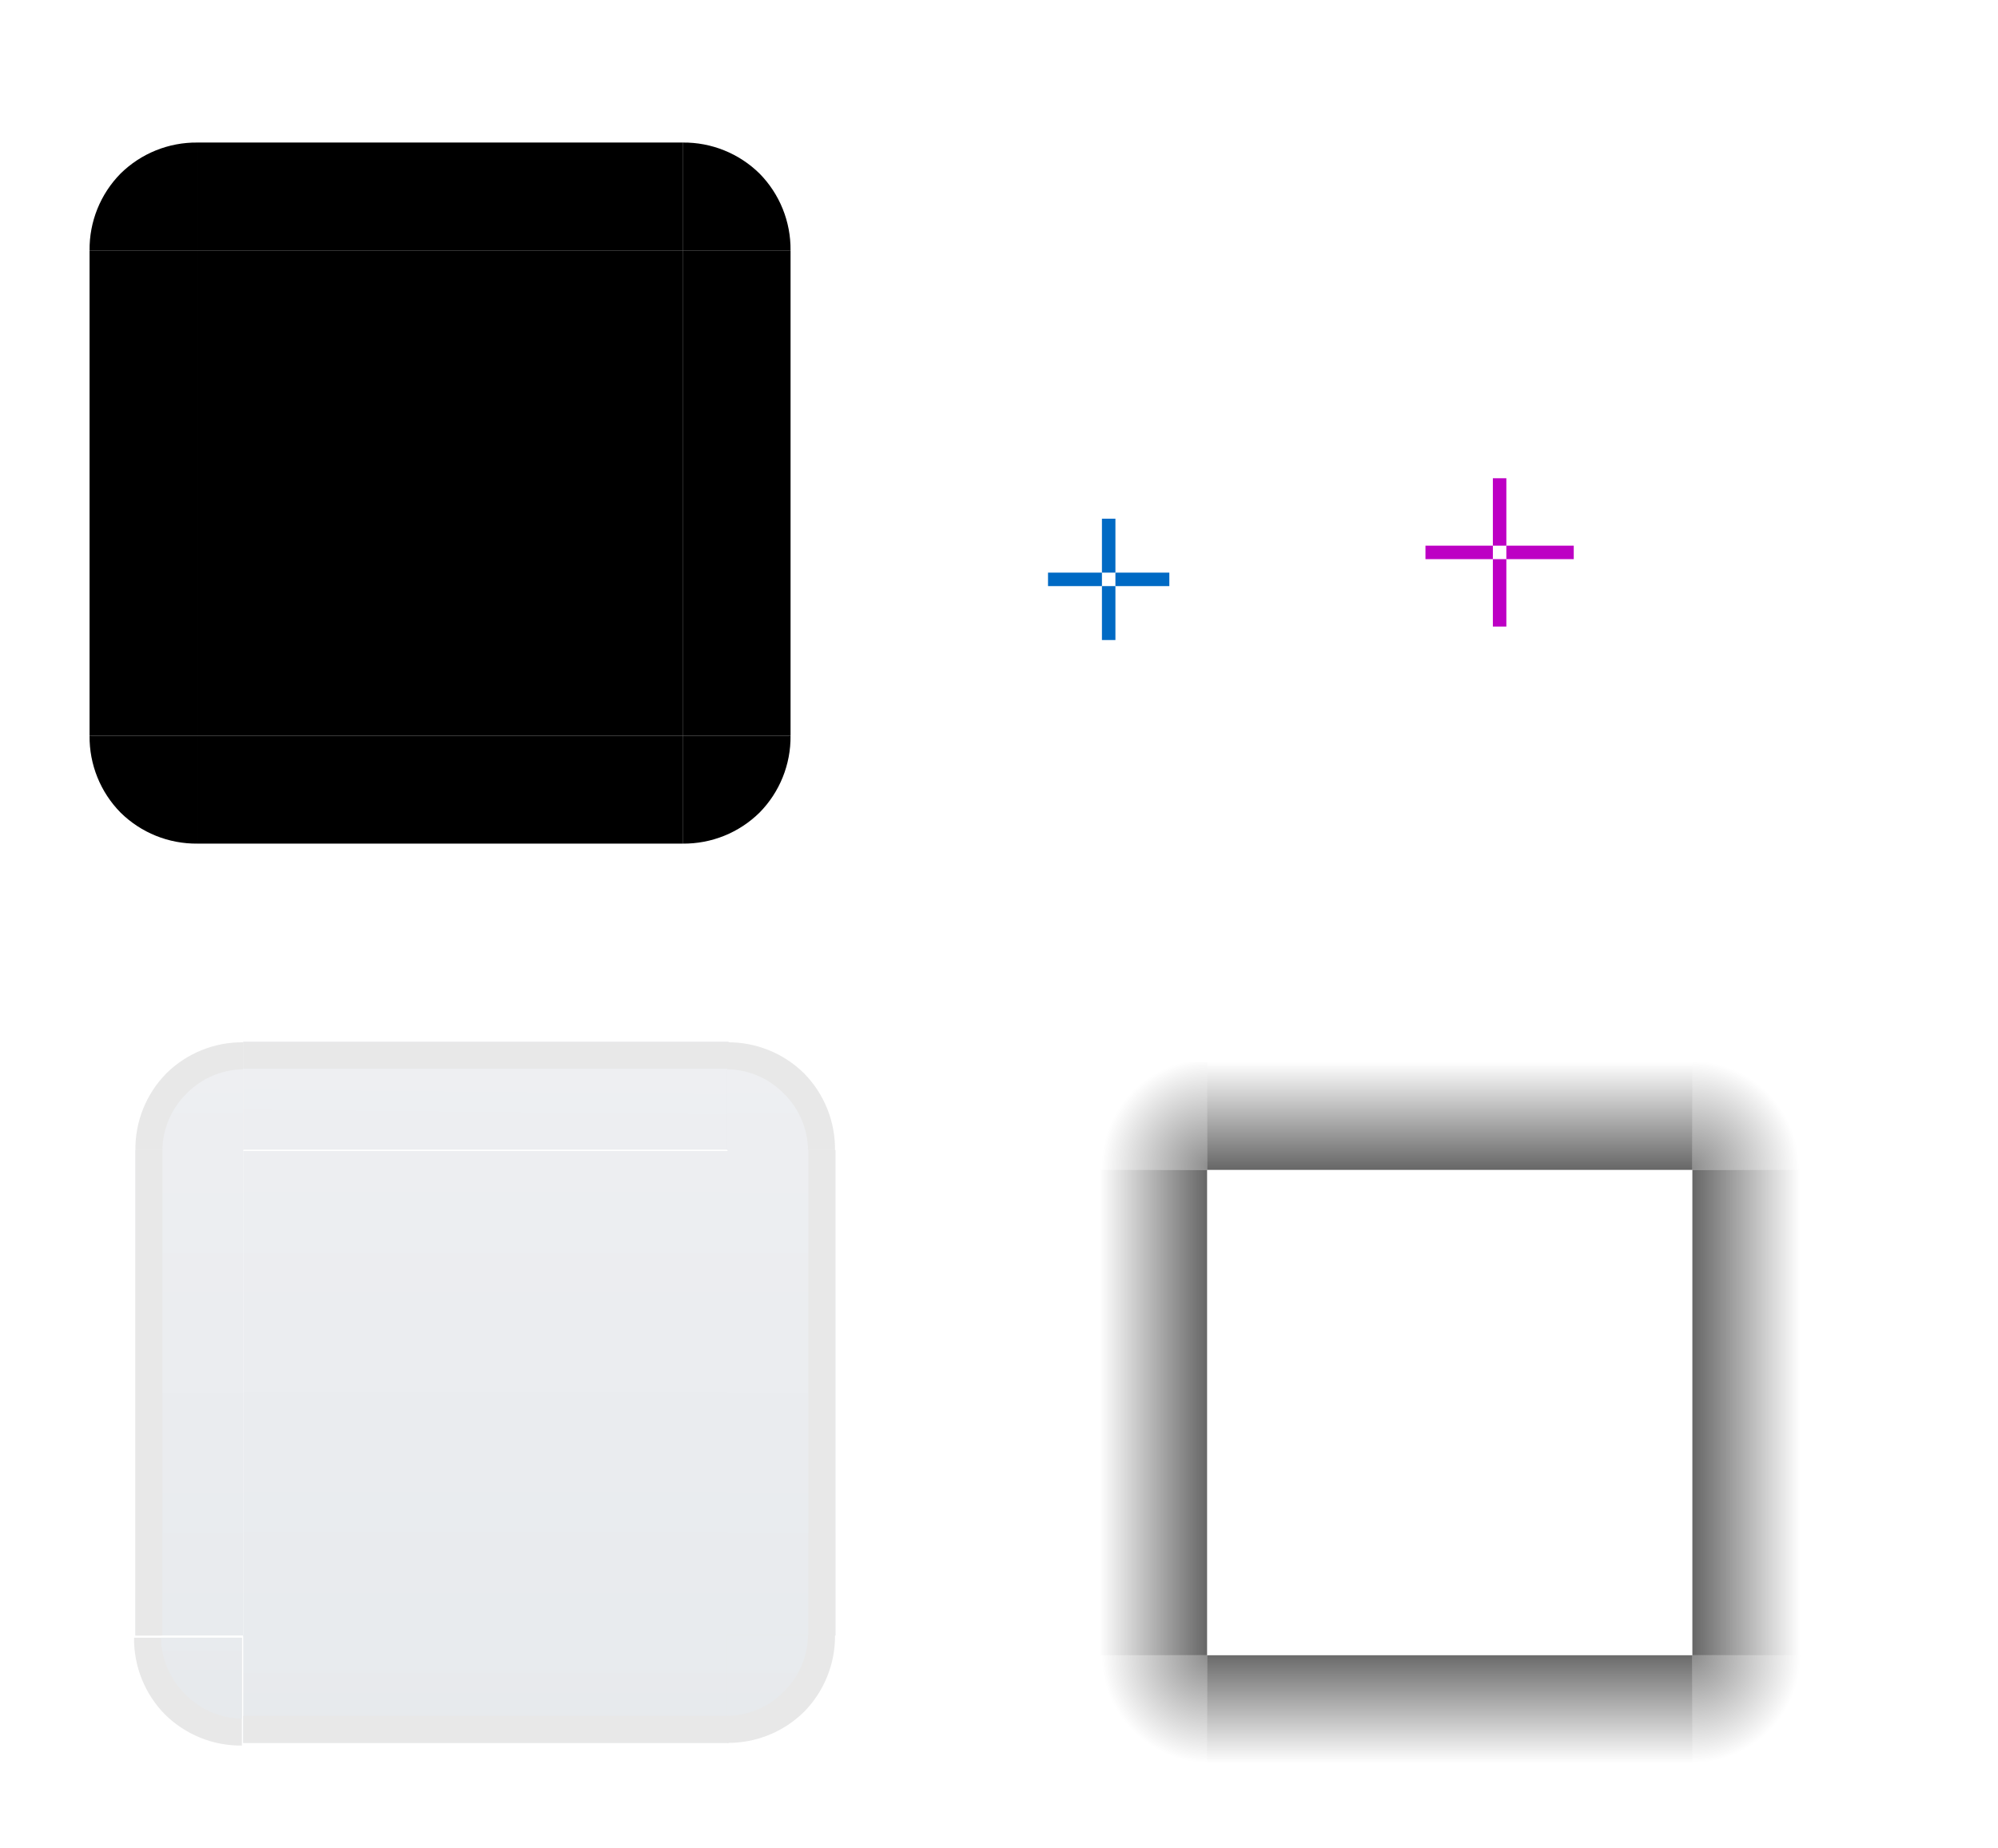
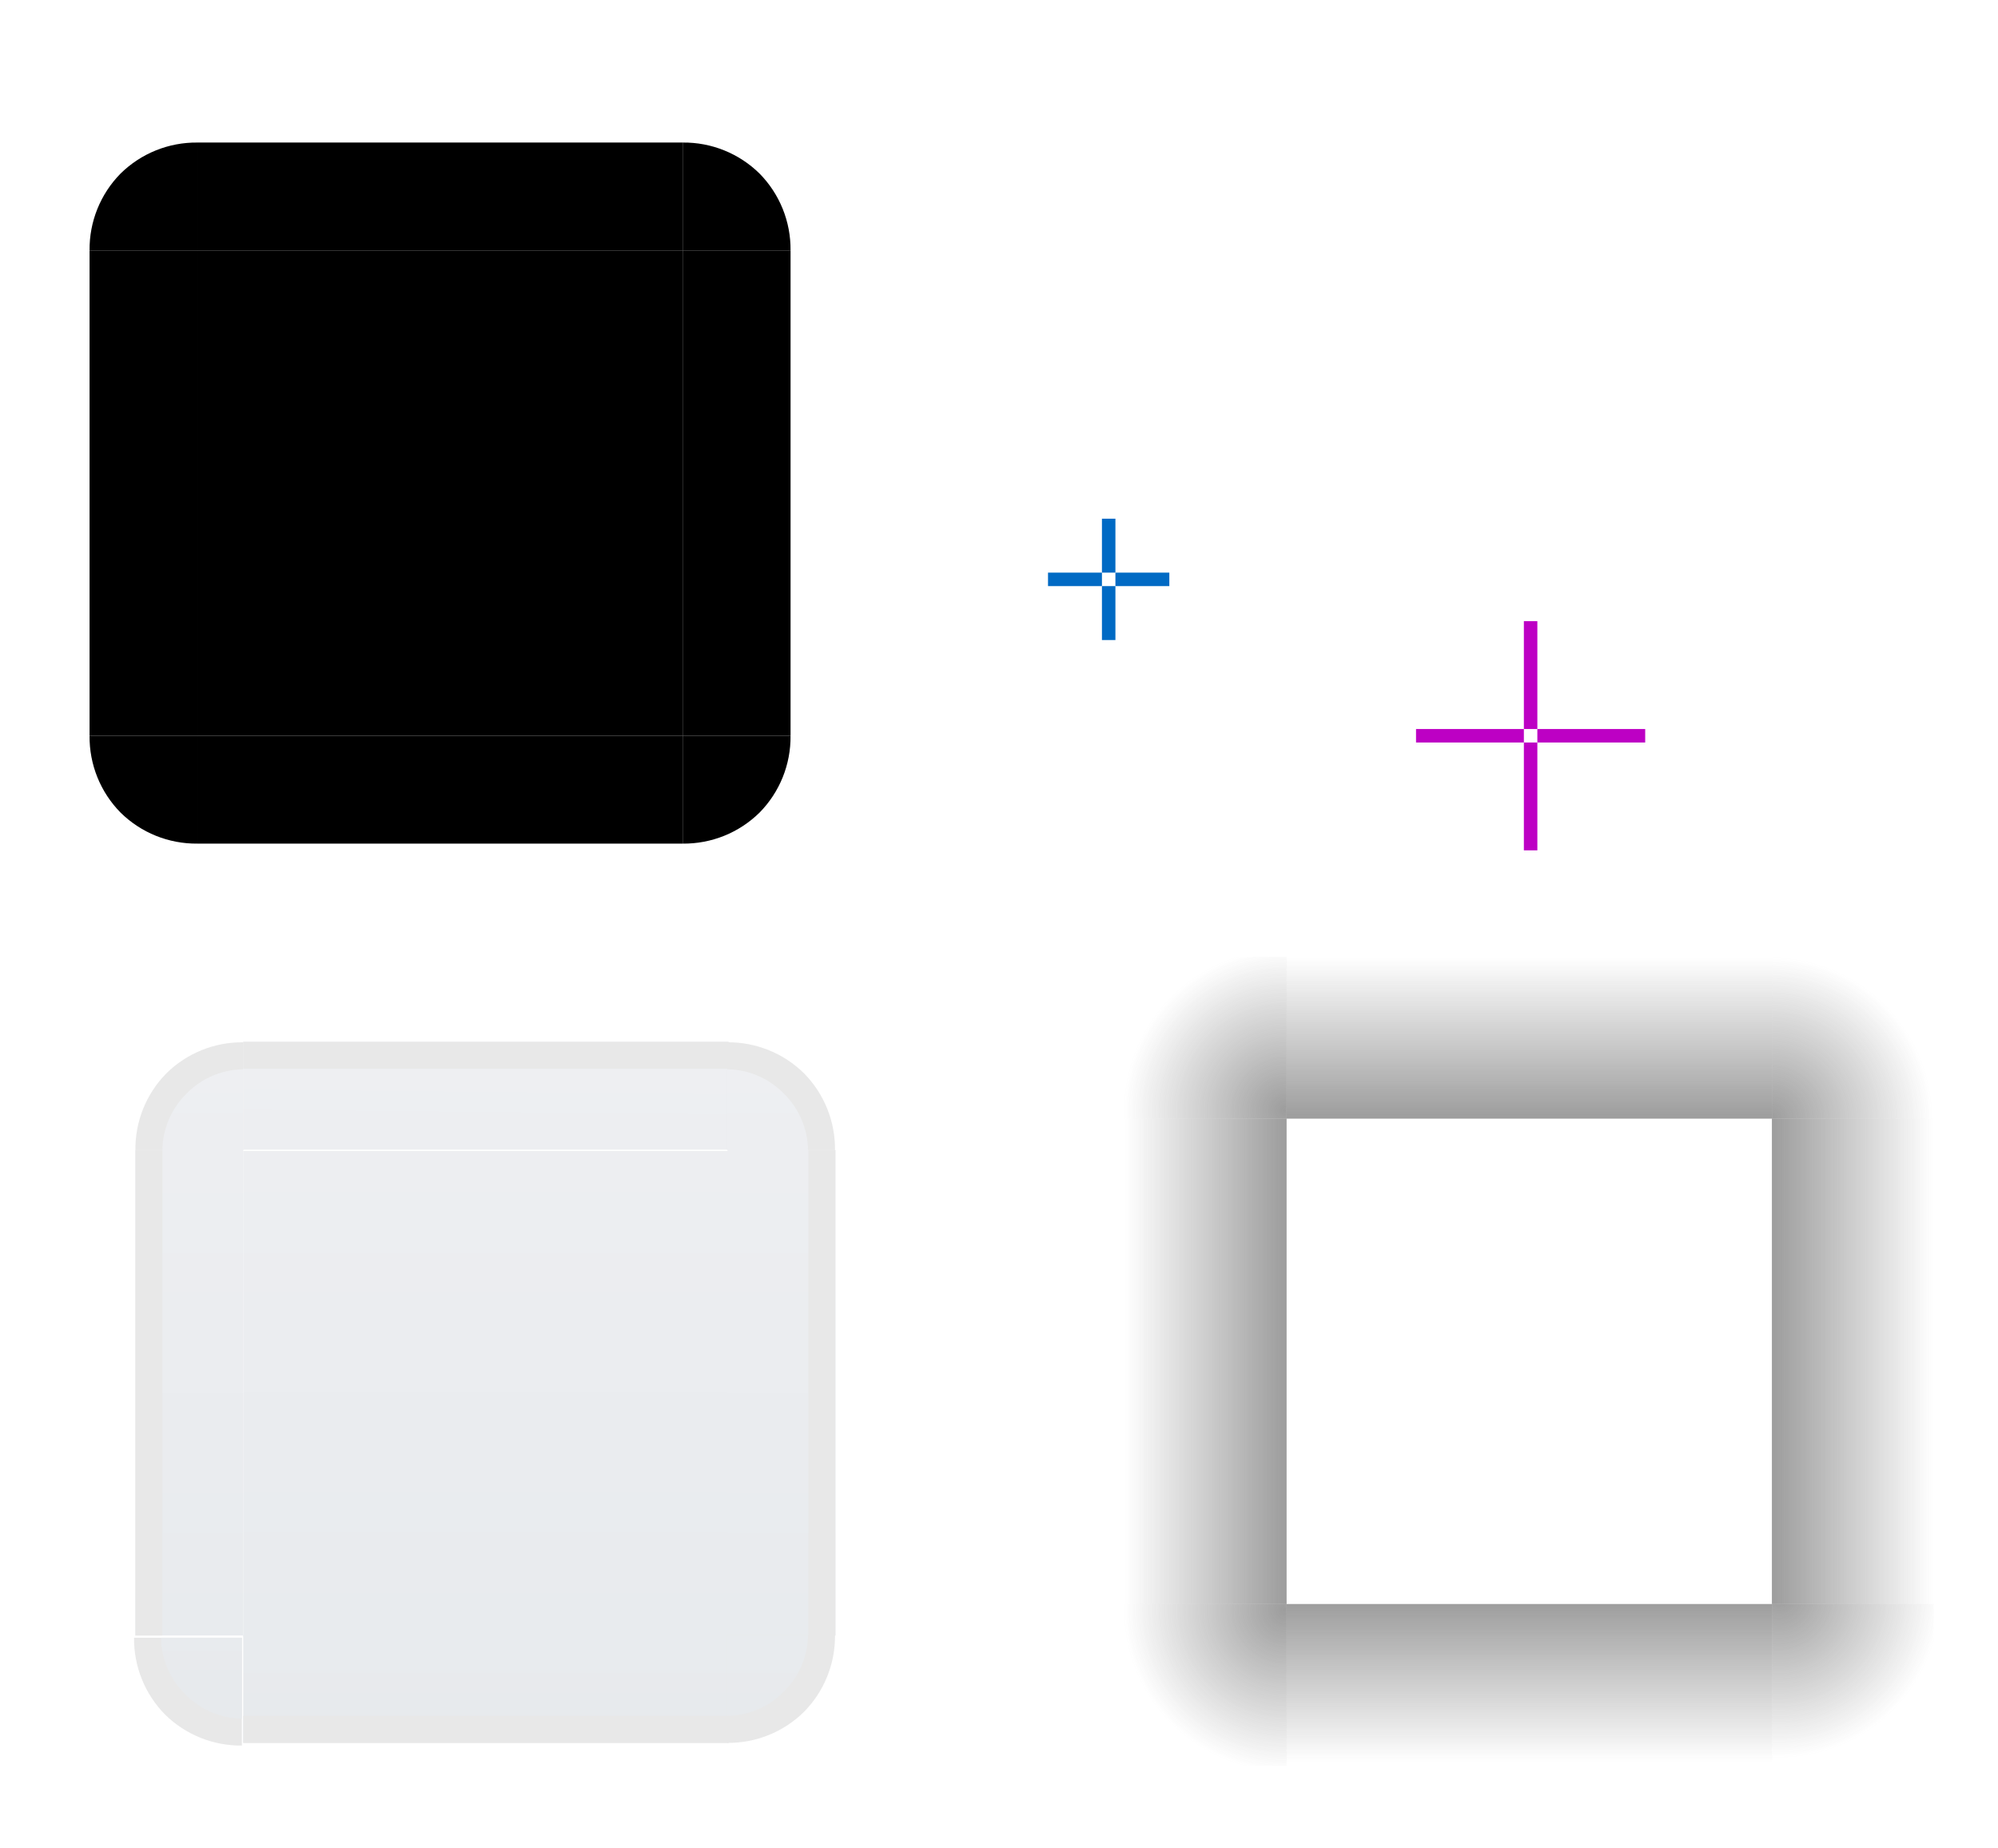
<svg xmlns="http://www.w3.org/2000/svg" xmlns:ns1="http://www.openswatchbook.org/uri/2009/osb" xmlns:xlink="http://www.w3.org/1999/xlink" width="148.216" height="137.016" id="svg3642" version="1.0" viewBox="0 0 148.216 137.016">
  <defs id="defs3644">
    <linearGradient id="linearGradient1038" ns1:paint="solid">
      <stop style="stop-color:#000000;stop-opacity:1;" offset="0" id="stop1036" />
    </linearGradient>
    <linearGradient id="linearGradient1032" ns1:paint="solid">
      <stop style="stop-color:#000000;stop-opacity:1;" offset="0" id="stop1030" />
    </linearGradient>
    <linearGradient id="linearGradient1026" ns1:paint="solid">
      <stop style="stop-color:#000000;stop-opacity:1;" offset="0" id="stop1024" />
    </linearGradient>
    <linearGradient id="linearGradient1020" ns1:paint="solid">
      <stop style="stop-color:#000000;stop-opacity:1;" offset="0" id="stop1018" />
    </linearGradient>
    <linearGradient id="border" ns1:paint="solid">
      <stop style="stop-color:#e8e8e8;stop-opacity:1;" offset="0" id="stop1012" />
    </linearGradient>
    <linearGradient id="bgnew">
      <stop id="stop958" offset="0" style="stop-color:#e7eaed;stop-opacity:1" />
      <stop id="stop960" offset="1" style="stop-color:#eeeff2;stop-opacity:1" />
    </linearGradient>
-     <linearGradient id="linearGradient1165">
-       <stop style="stop-color:#000000;stop-opacity:1;" offset="0" id="stop1161" />
-       <stop style="stop-color:#000000;stop-opacity:0;" offset="1" id="stop1163" />
-     </linearGradient>
-     <linearGradient id="linearGradient1157">
-       <stop style="stop-color:#000000;stop-opacity:1;" offset="0" id="stop1153" />
-       <stop style="stop-color:#000000;stop-opacity:0;" offset="1" id="stop1155" />
-     </linearGradient>
-     <linearGradient id="linearGradient1149">
-       <stop style="stop-color:#000000;stop-opacity:1;" offset="0" id="stop1145" />
-       <stop style="stop-color:#000000;stop-opacity:0;" offset="1" id="stop1147" />
-     </linearGradient>
-     <linearGradient id="linearGradient1141">
-       <stop style="stop-color:#000000;stop-opacity:0.744" offset="0" id="stop1137" />
-       <stop style="stop-color:#000000;stop-opacity:0;" offset="1" id="stop1139" />
-     </linearGradient>
    <linearGradient ns1:paint="solid" id="mask">
      <stop id="stop896" offset="0" style="stop-color:#000000;stop-opacity:1;" />
-     </linearGradient>
-     <linearGradient id="linearGradient888">
-       <stop style="stop-color:#000000;stop-opacity:0.744" offset="0" id="stop884" />
-       <stop style="stop-color:#000000;stop-opacity:0;" offset="1" id="stop886" />
-     </linearGradient>
-     <linearGradient id="linearGradient882">
-       <stop style="stop-color:#000000;stop-opacity:0.744" offset="0" id="stop878" />
-       <stop style="stop-color:#000000;stop-opacity:0;" offset="1" id="stop880" />
-     </linearGradient>
-     <linearGradient id="linearGradient876">
-       <stop style="stop-color:#000000;stop-opacity:0.744" offset="0" id="stop872" />
-       <stop style="stop-color:#000000;stop-opacity:0;" offset="1" id="stop874" />
-     </linearGradient>
-     <radialGradient r="1.5" fy="304.6" fx="300.1" cy="304.6" cx="300.1" gradientTransform="matrix(-5.333,0,0,-5.333,1855,1976)" gradientUnits="userSpaceOnUse" id="radialGradient932" xlink:href="#linearGradient882" />
-     <radialGradient r="1.5" fy="304.6" fx="300.1" cy="304.6" cx="300.1" gradientTransform="matrix(5.333,0,0,-5.333,-1310,1976)" gradientUnits="userSpaceOnUse" id="radialGradient928" xlink:href="#linearGradient888" />
-     <radialGradient r="1.5" fy="304.4" fx="300.1" cy="304.4" cx="300.1" gradientTransform="matrix(-5.333,0,0,5.333,1855,-1308)" gradientUnits="userSpaceOnUse" id="radialGradient924" xlink:href="#linearGradient876" />
-     <linearGradient y2="304.6" x2="261.2" y1="301.6" x1="261.2" gradientTransform="matrix(0.75,0,0,-2.667,65.34,1164)" gradientUnits="userSpaceOnUse" id="linearGradient883" xlink:href="#linearGradient861" />
-     <linearGradient id="linearGradient861">
-       <stop id="stop857" offset="0" style="stop-color:#000000;stop-opacity:0" />
-       <stop id="stop859" offset="1" style="stop-color:#000000;stop-opacity:0.966" />
    </linearGradient>
    <linearGradient y2="202.6" x2="-301.8" y1="202.6" x1="-304.8" gradientTransform="matrix(2.667,0,0,0.75,565.5,45.57)" gradientUnits="userSpaceOnUse" id="linearGradient933" xlink:href="#mask" />
    <linearGradient y2="328.8" x2="229.6" y1="328.8" x1="226.6" gradientTransform="matrix(2.667,0,0,0.75,-388.8,18.8)" gradientUnits="userSpaceOnUse" id="linearGradient935" xlink:href="#mask" />
    <linearGradient y2="202.6" x2="-352.8" y1="202.6" x1="-355.8" gradientTransform="matrix(2.667,0,0,0.75,657.5,45.57)" gradientUnits="userSpaceOnUse" id="linearGradient937" xlink:href="#mask" />
    <linearGradient y2="328.8" x2="226.6" y1="328.8" x1="178.6" gradientTransform="matrix(0.75,0,0,0.75,45.57,18.8)" gradientUnits="userSpaceOnUse" id="linearGradient939" xlink:href="#mask" />
    <linearGradient y2="328.8" x2="178.6" y1="328.8" x1="175.6" gradientTransform="matrix(2.667,0,0,0.75,-296.8,18.8)" gradientUnits="userSpaceOnUse" id="linearGradient941" xlink:href="#mask" />
    <linearGradient gradientTransform="translate(0.9156,69.4)" y2="-312.8" x2="222.6" y1="-312.8" x1="214.6" gradientUnits="userSpaceOnUse" id="linearGradient943" xlink:href="#mask" />
    <linearGradient y2="-312.8" x2="222.6" y1="-312.8" x1="214.6" gradientTransform="translate(-394.1,69.4)" gradientUnits="userSpaceOnUse" id="linearGradient945" xlink:href="#mask" />
    <linearGradient y2="-312.8" x2="222.6" y1="-312.8" x1="214.6" gradientTransform="translate(0.9172,600.2)" gradientUnits="userSpaceOnUse" id="linearGradient947" xlink:href="#mask" />
    <linearGradient y2="-312.8" x2="222.6" y1="-312.8" x1="214.6" gradientTransform="translate(-394.1,600.2)" gradientUnits="userSpaceOnUse" id="linearGradient949" xlink:href="#mask" />
-     <radialGradient xlink:href="#linearGradient1141" id="radialGradient1143" cx="302.5" cy="303.6" fx="302.5" fy="303.6" r="4" gradientUnits="userSpaceOnUse" gradientTransform="matrix(2,5.33e-5,2.492e-5,1.999,-314.7,-291.4)" />
-     <linearGradient xlink:href="#linearGradient1149" id="linearGradient1151" x1="290.4" y1="333.6" x2="298.4" y2="333.6" gradientUnits="userSpaceOnUse" />
-     <linearGradient xlink:href="#linearGradient1157" id="linearGradient1159" x1="254.4" y1="315.6" x2="254.4" y2="307.6" gradientUnits="userSpaceOnUse" />
-     <linearGradient xlink:href="#linearGradient1165" id="linearGradient1167" x1="254.4" y1="329.3" x2="246.4" y2="329.3" gradientUnits="userSpaceOnUse" />
    <linearGradient xlink:href="#bgnew" id="linearGradient927" x1="182.9" y1="358.1" x2="182.9" y2="306.1" gradientUnits="userSpaceOnUse" />
    <linearGradient xlink:href="#bgnew" id="linearGradient936" x1="178.6" y1="334.3" x2="230.6" y2="334.8" gradientUnits="userSpaceOnUse" />
    <linearGradient xlink:href="#bgnew" id="linearGradient944" x1="230.6" y1="349.1" x2="178.6" y2="349.1" gradientUnits="userSpaceOnUse" />
    <linearGradient xlink:href="#bgnew" id="linearGradient970" x1="228.1" y1="-360.9" x2="228" y2="-308.7" gradientUnits="userSpaceOnUse" />
    <linearGradient xlink:href="#bgnew" id="linearGradient978" x1="222.6" y1="360.8" x2="222.6" y2="308.8" gradientUnits="userSpaceOnUse" />
    <linearGradient xlink:href="#bgnew" id="linearGradient986" x1="227.9" y1="-310.9" x2="227.9" y2="-358.9" gradientUnits="userSpaceOnUse" />
    <linearGradient xlink:href="#bgnew" id="linearGradient994" x1="228.1" y1="-360.7" x2="228.1" y2="-308.7" gradientUnits="userSpaceOnUse" />
    <linearGradient xlink:href="#bgnew" id="linearGradient1002" x1="222.7" y1="360.8" x2="222.7" y2="308.8" gradientUnits="userSpaceOnUse" />
    <linearGradient xlink:href="#bgnew" id="linearGradient1010" x1="228" y1="-308.7" x2="228" y2="-360.7" gradientUnits="userSpaceOnUse" />
    <linearGradient xlink:href="#border" id="linearGradient1016" x1="228.6" y1="334.8" x2="230.6" y2="334.8" gradientUnits="userSpaceOnUse" />
    <linearGradient xlink:href="#border" id="linearGradient1022" x1="228" y1="-312.7" x2="236" y2="-312.7" gradientUnits="userSpaceOnUse" />
    <linearGradient xlink:href="#border" id="linearGradient1028" x1="228.6" y1="334.8" x2="230.6" y2="334.8" gradientUnits="userSpaceOnUse" />
    <linearGradient xlink:href="#border" id="linearGradient1034" x1="228" y1="-312.7" x2="236" y2="-312.7" gradientUnits="userSpaceOnUse" />
    <linearGradient xlink:href="#border" id="linearGradient1040" x1="228" y1="-312.7" x2="236" y2="-312.7" gradientUnits="userSpaceOnUse" />
    <linearGradient xlink:href="#border" id="linearGradient1042" x1="228.6" y1="334.8" x2="230.6" y2="334.8" gradientUnits="userSpaceOnUse" />
    <linearGradient xlink:href="#border" id="linearGradient1044" x1="228" y1="-312.7" x2="236" y2="-312.7" gradientUnits="userSpaceOnUse" />
    <linearGradient xlink:href="#border" id="linearGradient1046" x1="228.6" y1="334.8" x2="230.6" y2="334.8" gradientUnits="userSpaceOnUse" />
+     <radialGradient r="1.5" fy="304.6" fx="300.1" cy="304.6" cx="300.1" gradientTransform="matrix(-8,0,0,-8,2661,2785)" gradientUnits="userSpaceOnUse" id="radialGradient932" xlink:href="#shadcorn" />
+     <linearGradient id="shadcorn">
+       <stop style="stop-color:#404040;stop-opacity:1" offset="0" id="stop1137" />
+       <stop style="stop-color:#404040;stop-opacity:0" offset="1" id="stop1139" />
+     </linearGradient>
+     <radialGradient r="1.5" fy="304.6" fx="300.1" cy="304.6" cx="300.1" gradientTransform="matrix(8,0,0,-8,-2104,2784)" gradientUnits="userSpaceOnUse" id="radialGradient928" xlink:href="#shadcorn" />
+     <radialGradient r="1.5" fy="304.4" fx="300.1" cy="304.4" cx="300.1" gradientTransform="matrix(-8,0,0,8,2661,-2124)" gradientUnits="userSpaceOnUse" id="radialGradient924" xlink:href="#shadcorn" />
+     <linearGradient xlink:href="#shad2" id="linearGradient1167" x1="254.4" y1="329.3" x2="246.4" y2="329.3" gradientUnits="userSpaceOnUse" gradientTransform="matrix(1.5,0,0,1,-121.3,-3.809)" />
+     <linearGradient id="shad2">
+       <stop id="stop929" offset="0" style="stop-color:#404040;stop-opacity:1" />
+       <stop id="stop939" offset="1" style="stop-color:#3f3f3f;stop-opacity:0" />
+     </linearGradient>
+     <linearGradient xlink:href="#shad2" id="linearGradient1151" x1="290.4" y1="333.6" x2="298.4" y2="333.6" gradientUnits="userSpaceOnUse" gradientTransform="matrix(1.5,0,0,1,-139.3,-3.809)" />
+     <linearGradient y2="301.6" x2="278.3" y1="304.6" x1="278.3" gradientTransform="matrix(0.75,0,0,-4,71.08,1566)" gradientUnits="userSpaceOnUse" id="linearGradient883" xlink:href="#shad2" />
+     <radialGradient xlink:href="#shadcorn" id="radialGradient1143" cx="302.5" cy="303.6" fx="302.5" fy="303.6" r="4" gradientUnits="userSpaceOnUse" gradientTransform="matrix(3,7.995e-5,3.738e-5,2.999,-611.3,-598.7)" />
+     <linearGradient xlink:href="#shad2" id="linearGradient1159" x1="254.4" y1="315.6" x2="254.4" y2="307.6" gradientUnits="userSpaceOnUse" gradientTransform="matrix(1,0,0,1.5,5.778,-161.6)" />
  </defs>
  <style type="text/css" id="current-color-scheme">
      .ColorScheme-Text {
        color:#31363b;
      }
      .ColorScheme-Background{
        color:#eff0f1;
      }
      .ColorScheme-ViewText {
        color:#31363b;
      }
      .ColorScheme-ViewBackground{
        color:#fcfcfc;
      }
      .ColorScheme-ViewHover {
        color:#3daee9;
      }
      .ColorScheme-ViewFocus{
        color:#3daee9;
      }
      .ColorScheme-ButtonText {
        color:#31363b;
      }
      .ColorScheme-ButtonBackground{
        color:#eff0f1;
      }
      .ColorScheme-ButtonHover {
        color:#3daee9;
      }
      .ColorScheme-ButtonFocus{
        color:#3daee9;
      }
  </style>
  <g id="layer1" transform="translate(-164.8559,-228.8272)">
-     <path id="shadow-top" d="m 290.4,315.6 v -8 h -36 v 8 z" style="fill:url(#linearGradient1159);fill-opacity:1;stroke:none;stroke-width:0.817;opacity:0.601" />
-     <path style="fill:url(#radialGradient1143);fill-opacity:1;stroke:none;stroke-width:0.264;opacity:0.601" d="m 298.4,315.6 v -8 h -8 v 8 z" id="shadow-topright" />
-     <rect id="shadow-center" height="36" x="254.4" y="315.6" width="36" class="ColorScheme-ViewBackground" style="color:#fcfcfc;opacity:0.601;fill:#000000;fill-opacity:1;stroke-width:15999998" />
-     <rect y="-270.3" x="-281.6" height="1" width="5" id="shadow-hint-right-margin" style="fill:#bd00c4;fill-opacity:1;stroke:none;stroke-width:0.408" transform="scale(-1)" />
-     <rect transform="scale(-1)" style="fill:#bd00c4;fill-opacity:1;stroke:none;stroke-width:0.408" id="shadow-hint-left-margin" width="5" height="1" x="-275.6" y="-270.3" />
-     <rect transform="rotate(90)" style="fill:#bd00c4;fill-opacity:1;stroke:none;stroke-width:0.408" id="shadow-hint-bottom-margin" width="5" height="1" x="270.3" y="-276.6" />
-     <rect style="fill:#bd00c4;fill-opacity:1;stroke:none;stroke-width:8164945.5" id="shadow-hint-top-margin" width="1" height="5" x="275.6" y="264.3" />
-     <path style="fill:url(#linearGradient883);fill-opacity:1;stroke:none;stroke-width:0.817;opacity:0.601" d="m 290.4,351.6 v 8 h -36 v -8 z" id="shadow-bottom" />
-     <path style="fill:url(#linearGradient1151);fill-opacity:1;stroke:none;stroke-width:0.817;opacity:0.601" d="m 290.4,351.6 h 8 v -36 h -8 z" id="shadow-right" />
-     <path style="fill:url(#linearGradient1167);fill-opacity:1;stroke:none;stroke-width:0.817;opacity:0.601" d="m 254.4,315.6 h -8 v 36 h 8 z" id="shadow-left" />
-     <path id="shadow-topleft" d="m 246.4,315.6 v -8 h 8 v 8 z" style="fill:url(#radialGradient924);fill-opacity:1;stroke:none;stroke-width:0.264;opacity:0.601" />
-     <path id="shadow-bottomright" d="m 298.4,351.6 v 8 h -8 v -8 z" style="fill:url(#radialGradient928);fill-opacity:1;stroke:none;stroke-width:0.264;opacity:0.601" />
-     <path id="shadow-bottomleft" d="m 246.4,351.6 v 8 h 8 v -8 z" style="fill:url(#radialGradient932);fill-opacity:1;stroke:none;stroke-width:0.264;opacity:0.601" />
    <rect transform="rotate(-90)" y="179.5" x="-247.4" height="36" width="8.001" id="mask-top" class="ColorScheme-Background" style="color:#eff0f1;fill:url(#linearGradient933);fill-opacity:1.0;stroke:none;stroke-width:0.24" />
    <rect style="color:#eff0f1;fill:url(#linearGradient935);fill-opacity:1.0;stroke:none;stroke-width:0.24" id="mask-right" class="ColorScheme-Background" width="8.001" height="36" x="215.5" y="247.4" />
    <rect style="color:#eff0f1;fill:url(#linearGradient937);fill-opacity:1.0;stroke:none;stroke-width:0.24" id="mask-bottom" class="ColorScheme-Background" width="8.001" height="36" x="-291.4" y="179.5" transform="rotate(-90)" />
    <rect y="247.4" x="179.5" height="36" width="36" id="mask-center" class="ColorScheme-Background" style="color:#eff0f1;fill:url(#linearGradient939);fill-opacity:1.0;stroke:none;stroke-width:0.96" />
    <rect y="247.4" x="171.5" height="36" width="8.001" id="mask-left" class="ColorScheme-Background" style="color:#eff0f1;fill:url(#linearGradient941);fill-opacity:1.0;stroke:none;stroke-width:0.24" />
    <path style="opacity:1;fill:url(#linearGradient943);fill-opacity:1.0;fill-rule:evenodd;stroke:none;stroke-width:1.007;stroke-linecap:square;stroke-linejoin:miter;stroke-miterlimit:4;stroke-dasharray:none;stroke-dashoffset:0;stroke-opacity:0.827;paint-order:normal" id="mask-topright" d="m 223.5,-247.4 a 8.001,7.998 0 0 1 -2.3,5.7 8.001,7.998 0 0 1 -5.7,2.3 l 0,-8 z" transform="scale(1,-1)" />
    <path transform="scale(-1)" d="m -171.5,-247.4 a 8.001,7.998 0 0 1 -2.3,5.7 8.001,7.998 0 0 1 -5.7,2.3 l 0,-8 z" id="mask-topleft" style="opacity:1;fill:url(#linearGradient945);fill-opacity:1.0;fill-rule:evenodd;stroke:none;stroke-width:1.007;stroke-linecap:square;stroke-linejoin:miter;stroke-miterlimit:4;stroke-dasharray:none;stroke-dashoffset:0;stroke-opacity:0.827;paint-order:normal" />
    <path d="m 223.5,283.4 a 8.001,7.998 0 0 1 -2.3,5.7 8.001,7.998 0 0 1 -5.7,2.3 l 0,-8 z" id="mask-bottomright" style="opacity:1;fill:url(#linearGradient947);fill-opacity:1.0;fill-rule:evenodd;stroke:none;stroke-width:1.007;stroke-linecap:square;stroke-linejoin:miter;stroke-miterlimit:4;stroke-dasharray:none;stroke-dashoffset:0;stroke-opacity:0.827;paint-order:normal" />
    <path d="m -171.5,283.4 a 8.001,7.998 0 0 1 -2.3,5.7 8.001,7.998 0 0 1 -5.7,2.3 l 0,-8 z" id="mask-bottomleft" style="opacity:1;fill:url(#linearGradient949);fill-opacity:1.0;fill-rule:evenodd;stroke:none;stroke-width:1.007;stroke-linecap:square;stroke-linejoin:miter;stroke-miterlimit:4;stroke-dasharray:none;stroke-dashoffset:0;stroke-opacity:0.827;paint-order:normal" transform="scale(-1,1)" />
    <rect transform="scale(-1)" style="fill:#006ac4;fill-opacity:1;stroke:none;stroke-width:0.408" id="hint-right-margin" width="4" height="1" x="-251.6" y="-272.3" />
    <rect y="-272.3" x="-246.6" height="1" width="4" id="hint-left-margin" style="fill:#006ac4;fill-opacity:1;stroke:none;stroke-width:0.408" transform="scale(-1)" />
    <rect y="-247.6" x="272.3" height="1" width="4" id="hint-bottom-margin" style="fill:#006ac4;fill-opacity:1;stroke:none;stroke-width:0.408" transform="rotate(90)" />
    <rect y="267.3" x="246.6" height="4" width="1" id="hint-top-margin" style="fill:#006ac4;fill-opacity:1;stroke:none;stroke-width:8164945.5" />
    <rect y="314.2" x="182.9" height="36" width="36" id="center" class="ColorScheme-Background" style="color:#eff0f1;fill:url(#linearGradient927);fill-opacity:1;stroke:none;stroke-width:0.96" />
    <g id="right" transform="translate(-3.771,-2.664)">
      <rect y="316.8" x="222.6" height="36" width="8.001" class="ColorScheme-Background" id="rect1267" style="color:#eff0f1;fill:url(#linearGradient1002);fill-opacity:1;stroke:none;stroke-width:0.24" />
      <rect style="color:#eff0f1;fill:url(#linearGradient1016);fill-opacity:1;stroke:none;stroke-width:0.24" id="rect1257" class="ColorScheme-Background" width="2" height="36" x="228.6" y="316.8" />
    </g>
    <g transform="matrix(-1,0,0,1,405.5,-2.664)" id="left">
      <rect style="color:#eff0f1;fill:url(#linearGradient978);fill-opacity:1;stroke:none;stroke-width:0.24" id="rect1269" class="ColorScheme-Background" width="8.001" height="36" x="222.6" y="316.8" />
      <rect y="316.8" x="228.6" height="36" width="2" class="ColorScheme-Background" id="rect1271" style="color:#eff0f1;fill:url(#linearGradient1046);fill-opacity:1.0;stroke:none;stroke-width:0.24" />
    </g>
    <g transform="rotate(-90,201.4,335.3)" id="top">
      <rect style="color:#eff0f1;fill:url(#linearGradient936);fill-opacity:1.0;stroke:none;stroke-width:0.24" id="rect1277" class="ColorScheme-Background" width="8.001" height="36" x="222.6" y="316.8" />
      <rect y="316.8" x="228.6" height="36" width="2" class="ColorScheme-Background" id="rect1279" style="color:#eff0f1;fill:url(#linearGradient1028);fill-opacity:1.0;stroke:none;stroke-width:0.24" />
    </g>
    <g transform="rotate(90,204.1,331.6)" id="bottom">
      <rect style="color:#eff0f1;fill:url(#linearGradient944);fill-opacity:1.0;stroke:none;stroke-width:0.24" id="rect1285" class="ColorScheme-Background" width="8.001" height="36" x="222.6" y="316.8" />
      <rect y="316.8" x="228.6" height="36" width="2" class="ColorScheme-Background" id="rect1287" style="color:#eff0f1;fill:url(#linearGradient1042);fill-opacity:1.0;stroke:none;stroke-width:0.24" />
    </g>
    <g id="topright" transform="translate(-9.201,-2.564)">
      <path transform="scale(1,-1)" d="m 236,-316.7 a 8.001,7.998 0 0 1 -2.3,5.7 8.001,7.998 0 0 1 -5.7,2.3 l 0,-8 z" id="path1301" style="opacity:1;fill:url(#linearGradient1022);fill-opacity:1.0;fill-rule:evenodd;stroke:none;stroke-width:1.007;stroke-linecap:square;stroke-linejoin:miter;stroke-miterlimit:4;stroke-dasharray:none;stroke-dashoffset:0;stroke-opacity:0.827;paint-order:normal" />
      <path style="opacity:1;fill:url(#linearGradient994);fill-opacity:1.0;fill-rule:evenodd;stroke:none;stroke-width:1.007;stroke-linecap:square;stroke-linejoin:miter;stroke-miterlimit:4;stroke-dasharray:none;stroke-dashoffset:0;stroke-opacity:0.827;paint-order:normal" id="path1293" d="m 234,-316.7 a 5.999,6 0 0 1 -1.8,4.2 5.999,6 0 0 1 -4.2,1.8 l 0,-6 z" transform="scale(1,-1)" />
    </g>
    <g transform="matrix(-1,0,0,1,410.9,-2.564)" id="topleft">
      <path style="opacity:1;fill:url(#linearGradient1034);fill-opacity:1.0;fill-rule:evenodd;stroke:none;stroke-width:1.007;stroke-linecap:square;stroke-linejoin:miter;stroke-miterlimit:4;stroke-dasharray:none;stroke-dashoffset:0;stroke-opacity:0.827;paint-order:normal" id="path1303" d="m 236,-316.7 a 8.001,7.998 0 0 1 -2.3,5.7 8.001,7.998 0 0 1 -5.7,2.3 l 0,-8 z" transform="scale(1,-1)" />
      <path transform="scale(1,-1)" d="m 234,-316.7 a 5.999,6 0 0 1 -1.8,4.2 5.999,6 0 0 1 -4.2,1.8 l 0,-6 z" id="path1305" style="opacity:1;fill:url(#linearGradient970);fill-opacity:1;fill-rule:evenodd;stroke:none;stroke-width:1.007;stroke-linecap:square;stroke-linejoin:miter;stroke-miterlimit:4;stroke-dasharray:none;stroke-dashoffset:0;stroke-opacity:0.827;paint-order:normal" />
    </g>
    <g transform="matrix(1,0,0,-1,-9.201,666.8)" id="bottomright">
      <path style="opacity:1;fill:url(#linearGradient1040);fill-opacity:1.0;fill-rule:evenodd;stroke:none;stroke-width:1.007;stroke-linecap:square;stroke-linejoin:miter;stroke-miterlimit:4;stroke-dasharray:none;stroke-dashoffset:0;stroke-opacity:0.827;paint-order:normal" id="path1311" d="m 236,-316.7 a 8.001,7.998 0 0 1 -2.3,5.7 8.001,7.998 0 0 1 -5.7,2.3 l 0,-8 z" transform="scale(1,-1)" />
      <path transform="scale(1,-1)" d="m 234,-316.7 a 5.999,6 0 0 1 -1.8,4.2 5.999,6 0 0 1 -4.2,1.8 l 0,-6 z" id="path1313" style="opacity:1;fill:url(#linearGradient1010);fill-opacity:1;fill-rule:evenodd;stroke:none;stroke-width:1.007;stroke-linecap:square;stroke-linejoin:miter;stroke-miterlimit:4;stroke-dasharray:none;stroke-dashoffset:0;stroke-opacity:0.827;paint-order:normal" />
    </g>
    <g transform="rotate(-180,205.4,333.5)" id="bottomleft">
      <path style="opacity:1;fill:url(#linearGradient1044);fill-opacity:1.0;fill-rule:evenodd;stroke:none;stroke-width:1.007;stroke-linecap:square;stroke-linejoin:miter;stroke-miterlimit:4;stroke-dasharray:none;stroke-dashoffset:0;stroke-opacity:0.827;paint-order:normal" id="path1319" d="m 236,-316.7 a 8.001,7.998 0 0 1 -2.3,5.7 8.001,7.998 0 0 1 -5.7,2.3 l 0,-8 z" transform="scale(1,-1)" />
      <path transform="scale(1,-1)" d="m 234,-316.7 a 5.999,6 0 0 1 -1.8,4.2 5.999,6 0 0 1 -4.2,1.8 l 0,-6 z" id="path1321" style="opacity:1;fill:url(#linearGradient986);fill-opacity:1;fill-rule:evenodd;stroke:none;stroke-width:1.007;stroke-linecap:square;stroke-linejoin:miter;stroke-miterlimit:4;stroke-dasharray:none;stroke-dashoffset:0;stroke-opacity:0.827;paint-order:normal" />
    </g>
+     <path id="shadow-top" d="m 296.3,311.8 v -12 h -36 v 12 z" style="opacity:0.518;fill:url(#linearGradient1159);fill-opacity:1;stroke:none;stroke-width:0.817" />
+     <path style="opacity:0.518;fill:url(#radialGradient1143);fill-opacity:1;stroke:none;stroke-width:0.263" d="m 308.3,311.8 v -12 h -12 v 12 z" id="shadow-topright" />
+     <rect id="shadow-center" height="36" x="260.3" y="311.8" width="36" class="ColorScheme-ViewBackground" style="color:#fcfcfc;opacity:0.518;fill:#000000;fill-opacity:1;stroke-width:15999998" />
+     <rect y="-283.9" x="-286.9" height="1" width="8" id="shadow-hint-right-margin" style="fill:#bd00c4;fill-opacity:1;stroke:none;stroke-width:0.408" transform="scale(-1)" />
+     <rect transform="scale(-1)" style="fill:#bd00c4;fill-opacity:1;stroke:none;stroke-width:0.408" id="shadow-hint-left-margin" width="8" height="1" x="-277.9" y="-283.9" />
+     <rect transform="rotate(90)" style="fill:#bd00c4;fill-opacity:1;stroke:none;stroke-width:0.408" id="shadow-hint-bottom-margin" width="8" height="1" x="283.9" y="-278.9" />
+     <rect style="fill:#bd00c4;fill-opacity:1;stroke:none;stroke-width:8164945.5" id="shadow-hint-top-margin" width="1" height="8" x="277.9" y="274.9" />
+     <path style="opacity:0.518;fill:url(#linearGradient883);fill-opacity:1;stroke:none;stroke-width:0.817" d="m 296.3,347.8 v 12 h -36 v -12 z" id="shadow-bottom" />
+     <path style="opacity:0.518;fill:url(#linearGradient1151);fill-opacity:1;stroke:none;stroke-width:0.817" d="m 296.3,347.8 h 12 v -36 h -12 z" id="shadow-right" />
+     <path style="opacity:0.518;fill:url(#linearGradient1167);fill-opacity:1;stroke:none;stroke-width:0.817" d="m 260.3,311.8 h -12 v 36 h 12 z" id="shadow-left" />
+     <path id="shadow-topleft" d="m 248.3,311.8 v -12 h 12 v 12 z" style="opacity:0.518;fill:url(#radialGradient924);fill-opacity:1;stroke:none;stroke-width:0.263" />
+     <path id="shadow-bottomright" d="m 308.3,347.8 v 12 h -12 v -12 z" style="opacity:0.518;fill:url(#radialGradient928);fill-opacity:1;stroke:none;stroke-width:0.263" />
+     <path id="shadow-bottomleft" d="m 248.3,347.8 v 12 h 12 v -12 z" style="opacity:0.518;fill:url(#radialGradient932);fill-opacity:1;stroke:none;stroke-width:0.263" />
  </g>
</svg>
